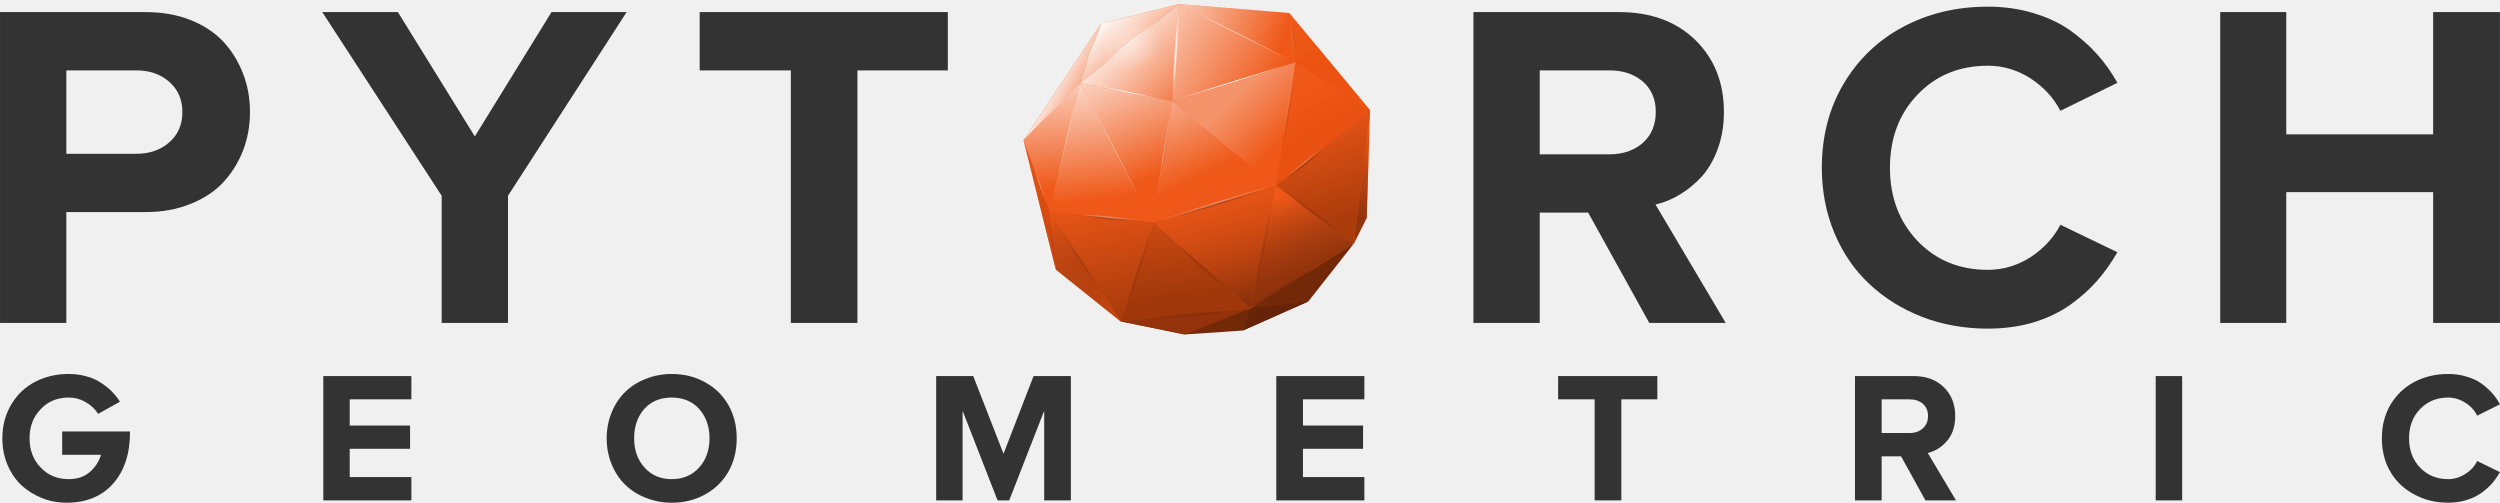
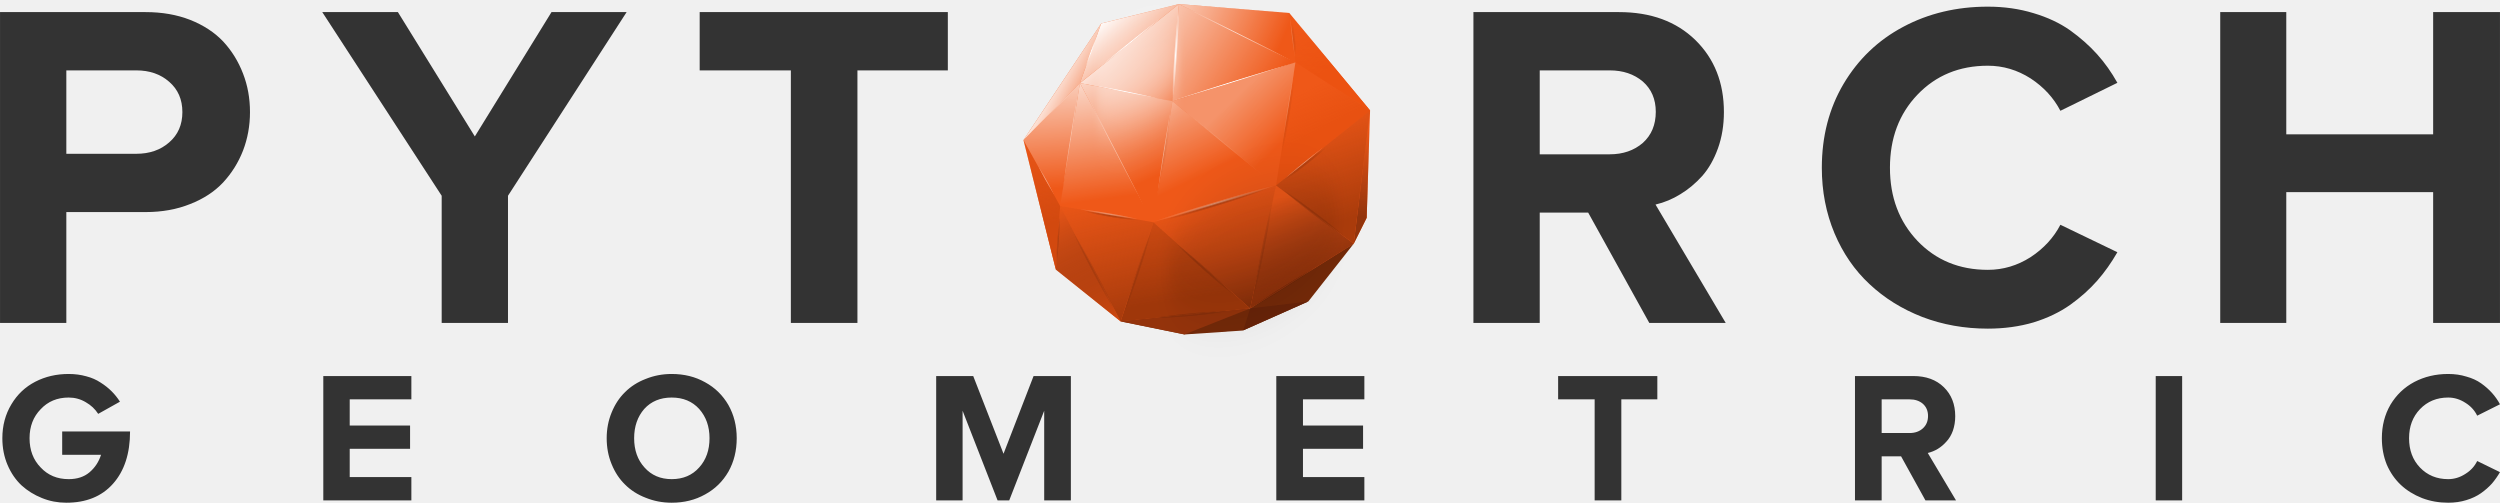
<svg xmlns="http://www.w3.org/2000/svg" xmlns:xlink="http://www.w3.org/1999/xlink" id="svg2" style="isolation:isolate" height="194.07" width="965.1" version="1.1" viewBox="0 0 965.1 194.073">
  <defs id="defs4">
    <linearGradient id="linearGradient4478">
      <stop id="stop4480" stop-color="#8d300a" offset="0" />
      <stop id="stop4482" stop-color="#4a1905" stop-opacity="0" offset="1" />
    </linearGradient>
    <linearGradient id="linearGradient4448">
      <stop id="stop4450" stop-color="#fff" stop-opacity=".39" offset="0" />
      <stop id="stop4452" stop-color="#fff" stop-opacity="0" offset="1" />
    </linearGradient>
    <linearGradient id="linearGradient4357">
      <stop id="stop4359" stop-color="#9f370a" offset="0" />
      <stop id="stop4361" stop-color="#9f370a" stop-opacity="0" offset="1" />
    </linearGradient>
    <linearGradient id="linearGradient5995">
      <stop id="stop5997" stop-color="#fff" stop-opacity=".272" offset="0" />
      <stop id="stop5999" stop-color="#fff" stop-opacity="0" offset="1" />
    </linearGradient>
    <linearGradient id="linearGradient5887">
      <stop id="stop5889" stop-color="#fff" offset="0" />
      <stop id="stop5891" stop-color="#fff" stop-opacity="0" offset="1" />
    </linearGradient>
    <radialGradient id="radialGradient5654" xlink:href="#linearGradient5887" gradientUnits="userSpaceOnUse" cy="19.467" cx="509.09" gradientTransform="matrix(.66549 -.20751 .0027082 .0086853 136.52 137.24)" r="34.682" />
    <radialGradient id="radialGradient5654-7" xlink:href="#linearGradient5887" gradientUnits="userSpaceOnUse" cy="-84.474" cx="531" gradientTransform="matrix(.33794 -.27143 .006274 .0078112 257.36 161.23)" r="34.682" />
    <radialGradient id="radialGradient5654-4" xlink:href="#linearGradient5887" gradientUnits="userSpaceOnUse" cy="63.604" cx="509.02" gradientTransform="matrix(.62215 .31097 -.0040676 .0081378 160.81 -146.13)" r="34.682" />
    <radialGradient id="radialGradient5654-4-1" xlink:href="#linearGradient5887" gradientUnits="userSpaceOnUse" cy="501.39" cx="478.42" gradientTransform="matrix(-.033083 .49981 -.018788 -.0012437 479.12 -217.92)" r="34.682" />
    <radialGradient id="radialGradient5654-4-1-9" xlink:href="#linearGradient5887" gradientUnits="userSpaceOnUse" cy="2145.7" cx="460.8" gradientTransform="matrix(.3503 .071492 -.0018192 .008914 277.17 -16.655)" r="34.682" />
    <radialGradient id="radialGradient5654-4-1-2" xlink:href="#linearGradient5887" gradientUnits="userSpaceOnUse" cy="527.34" cx="485.18" gradientTransform="matrix(-.065998 .18191 -.0085523 -.0031029 457.73 -66.575)" r="34.682" />
    <radialGradient id="radialGradient5654-4-1-2-9" xlink:href="#linearGradient5887" gradientUnits="userSpaceOnUse" cy="615.73" cx="477.44" gradientTransform="matrix(.027829 .22988 -.0090318 .0010934 491.16 -96.229)" r="34.682" />
    <radialGradient id="radialGradient5654-4-1-2-0" gradientUnits="userSpaceOnUse" cy="433.91" cx="495.68" gradientTransform="matrix(-.19125 .1887 -.0063897 -.0064763 505.97 -50.033)" r="34.682">
      <stop id="stop5943" stop-color="#fff" stop-opacity=".272" offset="0" />
      <stop id="stop5945" stop-color="#fff" stop-opacity="0" offset="1" />
    </radialGradient>
    <radialGradient id="radialGradient5654-4-1-2-7-7" xlink:href="#linearGradient4448" gradientUnits="userSpaceOnUse" cy="144.87" cx="506.31" gradientTransform="matrix(.36659 .70917 -.0080818 .0041778 244.5 -304.65)" r="34.682" />
    <linearGradient id="linearGradient4234" y2="12.465" xlink:href="#linearGradient5887" gradientUnits="userSpaceOnUse" x2="476.42" gradientTransform="translate(15.265 45.571)" y1="-5.491" x1="459.09" />
    <linearGradient id="linearGradient4416" y2="-28.707" xlink:href="#linearGradient5887" gradientUnits="userSpaceOnUse" x2="479.22" gradientTransform="translate(15.265 45.571)" y1="-53.176" x1="422.55" />
    <linearGradient id="linearGradient4424" y2="-15.977" xlink:href="#linearGradient5887" gradientUnits="userSpaceOnUse" x2="478.92" gradientTransform="translate(15.265 45.571)" y1="-56.582" x1="415.89" />
    <linearGradient id="linearGradient4426" y2="-.162" xlink:href="#linearGradient5887" gradientUnits="userSpaceOnUse" x2="447.09" gradientTransform="translate(15.265 45.571)" y1="-35.121" x1="410.32" />
    <linearGradient id="linearGradient4426-1" y2="-13.337" xlink:href="#linearGradient5887" gradientUnits="userSpaceOnUse" x2="422.64" gradientTransform="translate(26.78 49.153)" y1="-41.117" x1="397.96" />
    <linearGradient id="linearGradient4458" y2="32.278" xlink:href="#linearGradient5887" gradientUnits="userSpaceOnUse" x2="403.03" gradientTransform="translate(15.265 45.571)" y1="-26.469" x1="395.41" />
    <linearGradient id="linearGradient4466" y2="27.464" xlink:href="#linearGradient5887" gradientUnits="userSpaceOnUse" x2="389.64" gradientTransform="translate(15.265 45.571)" y1="-29.946" x1="385.49" />
    <linearGradient id="linearGradient4474" y2="-7.808" xlink:href="#linearGradient5887" gradientUnits="userSpaceOnUse" x2="413.8" gradientTransform="translate(15.265 45.571)" y1="-20.268" x1="391.98" />
    <linearGradient id="linearGradient4458-1" y2="19.895" xlink:href="#linearGradient5887" gradientUnits="userSpaceOnUse" x2="410.9" gradientTransform="translate(29.943 50.591)" y1="-35.03" x1="386.13" />
    <linearGradient id="linearGradient4458-1-4" y2="16.352" xlink:href="#linearGradient5887" gradientUnits="userSpaceOnUse" x2="422.01" gradientTransform="translate(43.833 50.431)" y1="-10.507" x1="408.97" />
    <radialGradient id="radialGradient5654-4-18" xlink:href="#linearGradient5995" gradientUnits="userSpaceOnUse" cy="86.298" cx="503.29" gradientTransform="matrix(.45435 .37404 -.0057823 .0070238 242.99 -134.64)" r="34.682" />
    <linearGradient id="linearGradient4243" y2="41.559" gradientUnits="userSpaceOnUse" x2="505.12" y1="84.895" x1="519.26">
      <stop id="stop4239" stop-color="#aa3b0b" offset="0" />
      <stop id="stop4241" stop-color="#aa3b0b" stop-opacity="0" offset="1" />
    </linearGradient>
    <linearGradient id="linearGradient4251" y2="76.648" gradientUnits="userSpaceOnUse" x2="492.85" y1="109.49" x1="505.61">
      <stop id="stop4247" stop-color="#8d300a" offset="0" />
      <stop id="stop4249" stop-color="#4a1905" stop-opacity="0" offset="1" />
    </linearGradient>
    <linearGradient id="linearGradient4275" y2="77.571" gradientUnits="userSpaceOnUse" x2="409.53" y1="125.59" x1="432.75">
      <stop id="stop4350" stop-color="#d2490f" offset="0" />
      <stop id="stop4352" stop-color="#351204" stop-opacity="0" offset="1" />
    </linearGradient>
    <linearGradient id="linearGradient4283" y2="46.823" gradientUnits="userSpaceOnUse" x2="396.85" y1="86.573" x1="403.1">
      <stop id="stop4271" stop-color="#d2490f" offset="0" />
      <stop id="stop4273" stop-color="#d2490f" stop-opacity="0" offset="1" />
    </linearGradient>
    <linearGradient id="linearGradient4291" y2="36.323" gradientUnits="userSpaceOnUse" x2="500.35" y1="51.073" x1="508.1">
      <stop id="stop4287" stop-color="#e85111" offset="0" />
      <stop id="stop4289" stop-color="#e85111" stop-opacity="0" offset="1" />
    </linearGradient>
    <linearGradient id="linearGradient4299" y2="11.323" gradientUnits="userSpaceOnUse" x2="497.85" y1="27.323" x1="512.1">
      <stop id="stop4295" stop-color="#ec5211" offset="0" />
      <stop id="stop4297" stop-color="#ec5211" stop-opacity="0" offset="1" />
    </linearGradient>
    <linearGradient id="linearGradient4307" y2="49.073" gradientUnits="userSpaceOnUse" x2="529.35" y1="83.573" x1="526.1">
      <stop id="stop4303" stop-color="#93340c" offset="0" />
      <stop id="stop4305" stop-color="#93340c" stop-opacity="0" offset="1" />
    </linearGradient>
    <linearGradient id="linearGradient4379" y2="61.361" xlink:href="#linearGradient4357" gradientUnits="userSpaceOnUse" x2="447.52" y1="115.66" x1="455.91" />
    <linearGradient id="linearGradient4387" y2="67.402" gradientUnits="userSpaceOnUse" x2="469.1" y1="117.48" x1="482.83">
      <stop id="stop4383" stop-color="#872f0a" offset="0" />
      <stop id="stop4385" stop-color="#cc470f" stop-opacity="0" offset="1" />
    </linearGradient>
    <linearGradient id="linearGradient4403" y2="73.654" xlink:href="#linearGradient4357" gradientUnits="userSpaceOnUse" x2="417.17" y1="130.05" x1="430.38" />
    <radialGradient id="radialGradient5654-4-18-0" xlink:href="#linearGradient5995" gradientUnits="userSpaceOnUse" cy="-65.778" cx="477.56" gradientTransform="matrix(-.066828 .41354 -.0089813 -.0014514 528.77 -157.01)" r="34.682" />
    <radialGradient id="radialGradient5654-4-1-8" xlink:href="#linearGradient4478" gradientUnits="userSpaceOnUse" cy="495.36" cx="470.99" gradientTransform="matrix(-.10156 .51422 -.018473 -.0036485 544.39 -143.49)" r="34.682" />
    <radialGradient id="radialGradient5654-4-1-8-7" xlink:href="#linearGradient4478" gradientUnits="userSpaceOnUse" cy="529.15" cx="467.19" gradientTransform="matrix(-.14649 .44596 -.017889 -.0058762 517.29 -100.78)" r="34.682" />
    <radialGradient id="radialGradient5654-4-1-8-7-1" xlink:href="#linearGradient4478" gradientUnits="userSpaceOnUse" cy="285.04" cx="435.61" gradientTransform="matrix(.32373 .28716 -.012495 .014086 327.82 -25.081)" r="34.682" />
    <radialGradient id="radialGradient5654-4-1-8-79" xlink:href="#linearGradient4478" gradientUnits="userSpaceOnUse" cy="670.34" cx="468.76" gradientTransform="matrix(.35208 .26702 -.011378 .015003 349.84 -52.86)" r="34.682" />
    <radialGradient id="radialGradient5654-4-1-8-79-4-4" xlink:href="#linearGradient4478" gradientUnits="userSpaceOnUse" cy="1173.8" cx="420.1" gradientTransform="matrix(-.41381 .038151 -.0017286 -.01875 635.52 127.44)" r="34.682" />
-     <radialGradient id="radialGradient5654-4-1-8-79-5" xlink:href="#linearGradient4478" gradientUnits="userSpaceOnUse" cy="585.82" cx="472.37" gradientTransform="matrix(.51787 -.15467 .0053886 .018042 221.66 141.29)" r="34.682" />
+     <radialGradient id="radialGradient5654-4-1-8-79-5" xlink:href="#linearGradient4478" gradientUnits="userSpaceOnUse" cy="589.24" cx="472.83" gradientTransform="matrix(.55916 -.17175 .0070337 .022899 201.19 146.51)" r="34.682" />
    <radialGradient id="radialGradient5654-4-1-8-79-5-5" xlink:href="#linearGradient4478" gradientUnits="userSpaceOnUse" cy="709.92" cx="447.35" gradientTransform="matrix(.22593 -.1763 .011584 .014845 394.63 131.53)" r="34.682" />
-     <radialGradient id="radialGradient5654-4-1-8-79-5-1" xlink:href="#linearGradient4478" gradientUnits="userSpaceOnUse" cy="717.48" cx="468.4" gradientTransform="matrix(.28118 0.0246 -.0016411 .018758 297.96 59.311)" r="34.682" />
-     <radialGradient id="radialGradient5654-1" xlink:href="#linearGradient4448" gradientUnits="userSpaceOnUse" cy="-56.948" cx="513.24" gradientTransform="matrix(.66717 -.20706 .0043803 .014114 126.78 185.63)" r="34.682" />
+     <radialGradient id="radialGradient5654-4-1-8-79-5-1" xlink:href="#linearGradient4478" gradientUnits="userSpaceOnUse" cy="659.93" cx="469.08" gradientTransform="matrix(.2831 0.0469 -.0030775 .018576 298.01 48.995)" r="34.682" />
+     <radialGradient id="radialGradient5654-1" xlink:href="#linearGradient4448" gradientUnits="userSpaceOnUse" cy="-56.948" cx="513.24" gradientTransform="matrix(.66946 -.19955 .0052814 .017718 125.66 181.98)" r="34.682" />
    <radialGradient id="radialGradient5654-1-1" xlink:href="#linearGradient4448" gradientUnits="userSpaceOnUse" cy="28.216" cx="514" gradientTransform="matrix(.22584 -.18341 .0057355 .0070621 387.1 157)" r="34.682" />
-     <radialGradient id="radialGradient5654-1-6" xlink:href="#linearGradient4448" gradientUnits="userSpaceOnUse" cy="48.647" cx="516.51" gradientTransform="matrix(.3288 .032778 -.0014009 .014053 258.49 66.3)" r="34.682" />
+     <radialGradient id="radialGradient5654-1-6" xlink:href="#linearGradient4448" gradientUnits="userSpaceOnUse" cy="56.566" cx="516.09" gradientTransform="matrix(.32381 .05515 -.0023711 .013922 261.3 53.44)" r="34.682" />
    <radialGradient id="radialGradient5654-4-1-8-79-4-1" xlink:href="#linearGradient4478" gradientUnits="userSpaceOnUse" cy="1296.2" cx="437.61" gradientTransform="matrix(-.046912 .28766 -.018584 -.0030307 494.35 -63.472)" r="34.682" />
    <radialGradient id="radialGradient5654-4-1-8-7-1-4" xlink:href="#linearGradient4478" gradientUnits="userSpaceOnUse" cy="-504.41" cx="485.85" gradientTransform="matrix(.36188 -.22688 .0081166 .012946 323.28 228.09)" r="34.682" />
-     <radialGradient id="radialGradient5654-1-6-9-1-5" xlink:href="#linearGradient4448" gradientUnits="userSpaceOnUse" cy="3.454" cx="511.4" gradientTransform="matrix(-.065867 -.17879 .0085369 -.003145 435.24 163.29)" r="34.682" />
-     <radialGradient id="radialGradient5654-4-1-2-7-7-3" xlink:href="#linearGradient4448" gradientUnits="userSpaceOnUse" cy="252.31" cx="499.94" gradientTransform="matrix(-.12258 .52274 -.0088575 -.002077 475.71 -209.06)" r="34.682" />
-     <radialGradient id="radialGradient5654-4-1-7" xlink:href="#linearGradient4448" gradientUnits="userSpaceOnUse" cy="501.39" cx="478.42" gradientTransform="matrix(-.26067 .20301 -.17246 -.22145 647.94 31.254)" r="34.682" />
+     <radialGradient id="radialGradient5654-1-6-9-1-5" xlink:href="#linearGradient4448" gradientUnits="userSpaceOnUse" cy="321.85" cx="517.51" gradientTransform="matrix(-.094537 -.1686 .0079354 -.0044496 450.24 158.34)" r="34.682" />
+     <radialGradient id="radialGradient5654-4-1-2-7-7-3" xlink:href="#linearGradient4448" gradientUnits="userSpaceOnUse" cy="189.81" cx="500.23" gradientTransform="matrix(-.084987 .53484 -.0089851 -.0014277 457.56 -214.01)" r="34.682" />
    <radialGradient id="radialGradient5654-4-1-8-6" xlink:href="#linearGradient4478" gradientUnits="userSpaceOnUse" cy="495.36" cx="470.99" gradientTransform="matrix(-.068431 .40464 -.018566 -.0031399 538.57 -143.77)" r="34.682" />
    <radialGradient id="radialGradient5654-4-1-8-6-2" xlink:href="#linearGradient4478" gradientUnits="userSpaceOnUse" cy="509.09" cx="468.11" gradientTransform="matrix(.020772 .17938 -.018705 .002166 499.22 -70.153)" r="34.682" />
    <radialGradient id="radialGradient5654-3" xlink:href="#linearGradient4448" gradientUnits="userSpaceOnUse" cy="36.458" cx="510.76" gradientTransform="matrix(-.075343 .47918 -.0089874 -.0014131 488.17 -186.37)" r="34.682" />
-     <radialGradient id="radialGradient5654-4-1-8-7-0" xlink:href="#linearGradient4478" gradientUnits="userSpaceOnUse" cy="495.36" cx="470.99" gradientTransform="matrix(.23834 .36314 -.015742 .010332 313.49 -74.491)" r="34.682" />
-     <radialGradient id="radialGradient5654-4-1-8-7-0-6" xlink:href="#linearGradient4478" gradientUnits="userSpaceOnUse" cy="554.69" cx="473.85" gradientTransform="matrix(.030664 .24563 -.012267 .0015314 398.74 -22.873)" r="34.682" />
+     <radialGradient id="radialGradient5654-4-1-8-7-0" xlink:href="#linearGradient4478" gradientUnits="userSpaceOnUse" cy="363.06" cx="482.14" gradientTransform="matrix(.23263 .43841 -.016633 .0088257 316.22 -109.77)" r="34.682" />
+     <radialGradient id="radialGradient5654-4-1-8-7-0-6" xlink:href="#linearGradient4478" gradientUnits="userSpaceOnUse" cy="390.39" cx="469.01" gradientTransform="matrix(-.020796 .27776 -.012328 -.00092306 423.01 -36.775)" r="34.682" />
+     <filter id="filter5926" style="color-interpolation-filters:sRGB" height="1.632" width="1.373" y="-.316" x="-.186">
+       <feGaussianBlur id="feGaussianBlur5928" stdDeviation="3.072" />
+     </filter>
+     <filter id="filter5974" style="color-interpolation-filters:sRGB" height="2.166" width="1.877" y="-.583" x="-.438">
+       <feGaussianBlur id="feGaussianBlur5976" stdDeviation="6.43" />
+     </filter>
  </defs>
  <g fill-rule="evenodd" fill="#333">
    <path id="path12" d="m0.9 169.17q0-7.3 3.5-13.1 3.4-5.7 9.2-8.7t12.9-3q3.6 0 6.8 0.9 3.1 0.8 5.5 2.4 2.4 1.5 4.3 3.4 1.8 1.8 3.2 4l-8.4 4.7q-1.8-2.8-4.8-4.5-3-1.8-6.6-1.8-6.6 0-10.8 4.5-4.3 4.4-4.3 11.2 0 6.9 4.3 11.3 4.2 4.5 10.8 4.5 4.9 0 8-2.6 3.2-2.7 4.5-6.8h-15v-9h26.2q0 12.8-6.6 20.2-6.5 7.3-18 7.3-5 0-9.4-1.8-4.5-1.8-7.9-4.9-3.4-3.2-5.4-7.9t-2-10.3zm157.9 24h-34v-48h34v9h-23.8v10.1h23.3v9h-23.3v10.9h23.8v9zm77.3-14q-1.9-4.6-1.9-10 0-5.3 1.9-9.9 1.9-4.7 5.2-7.9 3.3-3.3 8-5.1 4.7-1.9 10-1.9 7.2 0 12.9 3.2 5.7 3.1 9 8.8 3.2 5.7 3.2 12.8 0 7.2-3.2 12.9-3.3 5.7-9 8.8-5.7 3.2-12.9 3.2-5.3 0-10-1.9-4.7-1.8-8-5.1-3.3-3.2-5.2-7.9zm8.7-10q0 6.9 4 11.3 4 4.5 10.5 4.5 6.6 0 10.6-4.5 4-4.4 4-11.3 0-6.8-4-11.3-4-4.4-10.6-4.4t-10.6 4.4q-3.9 4.5-3.9 11.3zm126.8 24h-10.2v-48h14.3l11.7 30 11.6-30h14.4v48h-10.3v-34.6l-13.5 34.6h-4.5l-13.5-34.6v34.6zm155.1 0h-34v-48h34v9h-23.7v10.1h23.2v9h-23.2v10.9h23.7v9zm88.9-39h-14.1v-9h38.3v9h-13.9v39h-10.3v-39zm110.8 39h-10.3v-48h22.5q7.4 0 11.8 4.3t4.4 11.2q0 3-0.9 5.6-0.9 2.5-2.5 4.2-1.5 1.7-3.3 2.8t-3.9 1.6l10.9 18.3h-11.8l-9.4-17h-7.5v17zm0-39v13h10.8q3.1 0 5.1-1.8t2-4.8q0-2.9-2-4.7-2-1.7-5.1-1.7h-10.8zm116 39h-10.2v-48h10.2v48zm77.1-24q0-7.2 3.3-12.9 3.4-5.7 9.2-8.8 5.9-3.1 13.1-3.1 3.8 0 7 1 3.3 0.9 5.7 2.6t4.2 3.7 3.1 4.4l-8.8 4.4q-1.5-3.1-4.6-5-3.1-2-6.6-2-6.6 0-10.9 4.5-4.2 4.4-4.2 11.2 0 6.9 4.2 11.3 4.3 4.5 10.9 4.5 3.5 0 6.6-2 3.1-1.9 4.6-5l8.8 4.3q-1.4 2.4-3.1 4.4-1.8 2-4.2 3.7t-5.7 2.7q-3.2 1-7 1-5.4 0-10.1-1.8-4.8-1.9-8.2-5.1t-5.4-7.8q-1.9-4.7-1.9-10.2z" />
    <path id="path14" d="m594.4 124.67h-25.6v-120h56.2q18.4 0 29.5 10.8 11 10.8 11 27.8 0 7.6-2.3 14t-6.1 10.7q-3.9 4.3-8.4 7-4.5 2.8-9.6 4l27.1 45.7h-29.5l-23.6-42.6h-18.7v42.6zm0-97.5v32.4h27q7.7 0 12.8-4.4 5-4.5 5-12 0-7.3-5-11.7-5.1-4.3-12.8-4.3h-27zm108.9 37.6q0-18.2 8.4-32.4 8.5-14.3 23-22 14.6-7.8 32.7-7.8 9.4 0 17.6 2.5 8.1 2.4 14.1 6.6 6 4.3 10.5 9.3 4.4 4.9 7.8 11l-22 10.8q-3.9-7.5-11.5-12.5-7.7-4.9-16.5-4.9-16.5 0-27.2 11.2-10.6 11.1-10.6 28.2 0 17 10.6 28.2 10.7 11.2 27.2 11.2 8.8 0 16.5-4.9 7.6-5 11.5-12.5l22 10.6q-3.5 6.1-7.8 11-4.4 5-10.4 9.3-6.1 4.3-14.2 6.8-8.2 2.4-17.6 2.4-13.5 0-25.3-4.5-11.8-4.6-20.4-12.7-8.6-8-13.5-19.6-4.9-11.7-4.9-25.3zm179.3 59.9h-25.5v-120h25.5v47.2h56.7v-47.2h25.8v120h-25.8v-50.5h-56.7v50.5z" />
    <path id="path16" d="m25.6 124.67h-25.6v-120h56.2q9.5 0 17.2 3 7.8 3.1 12.8 8.4 4.9 5.3 7.6 12.3 2.7 6.9 2.7 14.9 0 7.9-2.7 14.9-2.7 6.9-7.7 12.3-5 5.3-12.7 8.3-7.7 3.1-17.2 3.1h-30.6v42.8zm0-97.5v32.2h27q7.7 0 12.7-4.4 5.1-4.4 5.1-11.7t-5.1-11.7q-5-4.4-12.7-4.4h-27zm144.9 48.4-46.1-70.9h29.2l29.7 48 29.6-48h29l-45.8 70.9v49.1h-25.6v-49.1zm134.8-48.4h-35.2v-22.5h95.8v22.5h-34.9v97.5h-25.7v-97.5z" />
  </g>
  <path id="path20" d="m497.72 5.01-42.625-3.438-30 7.5-30 45 12.5 50 25 20 20 2.5 40-10 30-22.5 5-10 1.312-41.438z" fill="#ef5818" />
  <g>
    <path id="path22" opacity=".353" d="m452.6 39.072 47.5-14.999l-7.5 47.5z" fill="url(#linearGradient4234)" />
    <path id="path24" d="m522.6 94.073-17.53 22.293-25.271 11.234-22.54 1.518-24.658-5.044 50-5z" fill="#732908" />
    <path id="path26" d="m500.1 24.073-45-22.5-2.5 37.5 47.5-15z" fill="url(#linearGradient4424)" />
    <path id="path28" d="m455.1 1.573 42.562 3.375 2.438 19.125z" fill="url(#linearGradient4416)" />
    <path id="path30" d="m497.71 5.023 31.19 37.603-28.8-18.553z" fill="url(#linearGradient4299)" />
    <path id="path32" d="m500.1 24.073-7.5 47.5 36.314-28.934z" fill="url(#linearGradient4291)" />
    <path id="path34" d="m528.91 42.51-1.312 41.562-5 10z" fill="url(#linearGradient4307)" />
    <path id="path36" d="m445.28 85.802 47.32-14.229-9.98 47.567z" fill="url(#linearGradient4387)" />
    <path id="path38" d="m482.6 119.07 40-25-30-22.5-10 47.5z" fill="url(#linearGradient4251)" />
-     <path id="path42" d="m445.2 85.74-40.1-4.167 11.8-49.543z" fill="url(#linearGradient4458)" />
+     <path id="path42" d="m445.2 85.74-35.949-6.239 7.645-47.471z" fill="url(#linearGradient4458)" />
    <path id="path44" d="m416.92 32.076 38.18-30.504-2.5 37.501z" fill="url(#linearGradient4426)" />
  </g>
  <path id="path46" d="m455.1 1.573-30 7.5-10 22.5 40-30z" fill-opacity="0" />
  <g>
-     <path id="path48" d="m432.6 124.07-25-20-2.5-22.5 27.5 42.5z" fill="url(#linearGradient4275)" />
+     <path id="path48" d="m432.6 124.07-25-20 1.632-24.594z" fill="url(#linearGradient4275)" />
    <path id="path50" d="m482.6 119.07-37.32-33.246-12.68 38.246z" fill="url(#linearGradient4379)" />
-     <path id="path52" d="m432.6 124.07-27.5-42.5 40.177 4.23z" fill="url(#linearGradient4403)" />
+     <path id="path52" d="m432.6 124.07-23.346-44.555 36.023 6.285z" fill="url(#linearGradient4403)" />
    <path id="path54" d="m425.1 9.072-30 45 21.812-22.014z" fill="url(#linearGradient4474)" />
-     <path id="path56" d="m407.6 104.07-12.5-50 10 27.5 2.5 22.5z" fill="url(#linearGradient4283)" />
-     <path id="path58" d="m405.1 81.573-10-27.5 21.812-22.031z" fill="url(#linearGradient4466)" />
+     <path id="path56" d="m407.6 104.07-12.5-49.997 14.16 25.472z" fill="url(#linearGradient4283)" />
+     <path id="path58" d="m409.24 79.49-14.14-25.417 21.81-22.032z" fill="url(#linearGradient4466)" />
    <rect id="rect4190" ry="6.734" height="18.52" width="49.161" y="22.358" x="450.91" fill="url(#radialGradient5654)" />
    <rect id="rect4190-9" opacity="0.608" style="isolation:isolate" ry="6.734" height="25.815" width="47.029" y=".688" x="453.79" fill="url(#radialGradient5654-4)" />
    <rect id="rect4190-9-2" style="isolation:isolate" ry="6.734" height="38.105" width="8.137" y="1.007" x="448.83" fill="url(#radialGradient5654-4-1)" />
    <rect id="rect4190-9-2-1" style="isolation:isolate" ry="5.5" height="11" width="29.519" y="31.674" x="420.5" fill="url(#radialGradient5654-4-1-9)" />
    <rect id="rect4190-9-2-9" style="isolation:isolate" ry="6.734" height="26.489" width="9.428" y="3.005" x="416.05" fill="url(#radialGradient5654-4-1-2)" />
    <rect id="rect4190-9-2-9-0" opacity=".172" style="isolation:isolate" ry="6.734" height="21.662" width="7.632" y="2.82" x="494.73" fill="url(#radialGradient5654-4-1-2-9)" />
    <rect id="rect4190-9-2-9-01" style="isolation:isolate" ry="6.734" height="22.224" width="18.071" y="28.743" x="399.13" fill="url(#radialGradient5654-4-1-2-0)" />
    <rect id="rect4190-9-2-9-6-5" style="isolation:isolate" ry="6.734" height="51.665" width="32.373" y="31.325" x="411.7" fill="url(#radialGradient5654-4-1-2-7-7)" />
    <path id="path44-2" style="isolation:isolate" d="m425.1 9.059 30.01-7.496-38.2 30.51z" fill="url(#linearGradient4426-1)" />
    <path id="path42-2" style="isolation:isolate" d="m452.6 39.067-7.31 46.676-28.37-53.68z" fill="url(#linearGradient4458-1)" />
    <path id="path42-2-6" opacity="0.461" style="isolation:isolate" d="m492.6 71.598-47.38 14.156 7.38-46.683z" fill="url(#linearGradient4458-1-4)" />
    <rect id="rect4190-9-5" opacity="0.608" style="isolation:isolate" ry="6.734" height="27.755" width="34.272" y="42.344" x="455.43" fill="url(#radialGradient5654-4-18)" />
    <path id="path32-1" style="isolation:isolate" d="m492.59 71.583 30.013 22.495 6.296-51.433z" fill="url(#linearGradient4243)" />
    <path id="path40-1" style="isolation:isolate" d="m482.61 119.07-25.367 10.026-24.648-5.027z" fill="#94330b" />
    <rect id="rect4190-9-5-3" opacity="0.608" style="isolation:isolate" ry="6.734" height="41.456" width="10.921" y="25.559" x="491.15" fill="url(#radialGradient5654-4-18-0)" />
    <rect id="rect4190-9-2-2" opacity="0.385" style="isolation:isolate" rx="0" ry="6.734" height="42.98" width="12.012" y="76.207" x="480.49" fill="url(#radialGradient5654-4-1-8)" />
    <rect id="rect4190-9-2-2-7" opacity="0.385" style="isolation:isolate" rx="0" ry="6.734" height="40.73" width="15.387" y="87.546" x="432.35" fill="url(#radialGradient5654-4-1-8-7)" />
    <rect id="rect4190-9-2-2-7-7" opacity="0.542" style="isolation:isolate" rx="0" ry="6.734" height="30.231" width="37.573" y="93.15" x="448.62" fill="url(#radialGradient5654-4-1-8-7-1)" />
    <rect id="rect4190-9-2-2-9" opacity=".495" style="isolation:isolate" rx="0" ry="6.734" height="29.192" width="35.347" y="68.814" x="488.61" fill="url(#radialGradient5654-4-1-8-79)" />
    <rect id="rect4190-9-2-2-9-2-5" opacity=".613" style="isolation:isolate" rx="0" ry="6.734" height="13.567" width="31.722" y="113.91" x="444.14" fill="url(#radialGradient5654-4-1-8-79-4-4)" />
    <rect id="rect4190-9-2-2-9-3" opacity="0.529" style="isolation:isolate" rx="0" ry="6.734" height="19.535" width="42.506" y="70.46" x="448.32" fill="url(#radialGradient5654-4-1-8-79-5)" />
    <rect id="rect4190-9-2-2-9-3-4" opacity="0.38" style="isolation:isolate" rx="0" ry="6.734" height="23.535" width="42.506" y="47.118" x="490.43" fill="url(#radialGradient5654-4-1-8-79-5-5)" />
    <rect id="rect4190-9-2-2-9-3-6" opacity="0.495" style="isolation:isolate" rx="0" ry="5.337" height="10.851" width="25.403" y="78.095" x="415.16" fill="url(#radialGradient5654-4-1-8-79-5-1)" />
    <rect id="rect4190-7" style="isolation:isolate" rx="0" ry="6.734" height="16.31" width="50.929" y="71.24" x="442.21" fill="url(#radialGradient5654-1)" />
    <rect id="rect4190-7-8" style="isolation:isolate" ry="6.734" height="18.52" width="49.161" y="54.125" x="477.11" fill="url(#radialGradient5654-1-1)" />
-     <rect id="rect4190-7-4" style="isolation:isolate" ry="5.592" height="11.89" width="25.65" y="76.891" x="415.24" fill="url(#radialGradient5654-1-6)" />
+     <rect id="rect4190-7-4" style="isolation:isolate" ry="5.592" height="11.89" width="25.65" y="75.578" x="415.43" fill="url(#radialGradient5654-1-6)" />
    <rect id="rect4190-9-2-2-9-2-6" opacity="0.114" style="isolation:isolate" rx="0" ry="6.734" height="31.647" width="9.95" y="45.363" x="445.53" fill="url(#radialGradient5654-4-1-8-79-4-1)" />
    <path id="path40-1-2" style="isolation:isolate" d="m505.04 116.37-25.135 11.177 2.698-8.495z" fill="#672308" />
    <rect id="rect4190-9-2-2-7-7-6" style="isolation:isolate" rx="0" ry="6.734" height="22.981" width="37.948" y="98.457" x="479.34" fill="url(#radialGradient5654-4-1-8-7-1-4)" />
-     <rect id="rect4190-7-4-7-7-1" style="isolation:isolate" ry="6.734" height="19.52" width="11.911" y="62.425" x="395.33" fill="url(#radialGradient5654-1-6-9-1-5)" />
-     <rect id="rect4190-9-2-9-6-5-9" style="isolation:isolate" ry="6.734" height="34" width="11" y="39.385" x="404.94" fill="url(#radialGradient5654-4-1-2-7-7-3)" />
-     <rect id="rect4190-9-2-23" style="isolation:isolate" rx="0" ry="6.734" height="30.327" width="27.76" y="3.259" x="422.53" fill="url(#radialGradient5654-4-1-7)" />
+     <rect id="rect4190-7-4-7-7-1" style="isolation:isolate" ry="6.734" height="16.426" width="11.204" y="62.16" x="397.89" fill="url(#radialGradient5654-1-6-9-1-5)" />
+     <rect id="rect4190-9-2-9-6-5-9" style="isolation:isolate" rx="0" ry="6.734" height="41.314" width="9.763" y="33.286" x="407.63" fill="url(#radialGradient5654-4-1-2-7-7-3)" />
+     <rect id="rect4190-9-2-23" opacity="0.38" style="isolation:isolate" transform="matrix(.69966 .54435 -0.872 .91392 169.42 -238.56)" rx="13.88" ry="15.164" height="30.327" filter="url(#filter5974)" width="27.76" y="21.634" x="417.9" fill="#fff" />
    <rect id="rect4190-9-2-2-2" opacity=".178" style="isolation:isolate" rx="0" ry="6.734" height="42.98" width="12.012" y="24.567" x="490.23" fill="url(#radialGradient5654-4-1-8-6)" />
    <rect id="rect4190-9-2-2-2-9" opacity="0.168" style="isolation:isolate" rx="0" ry="6.734" height="19.23" width="10.012" y="5.21" x="494.07" fill="url(#radialGradient5654-4-1-8-6-2)" />
    <rect id="rect4190-95" style="isolation:isolate" ry="6.734" height="31.955" width="10.889" y="43.513" x="443.54" fill="url(#radialGradient5654-3)" />
-     <rect id="rect4190-9-2-2-7-9" opacity="0.385" style="isolation:isolate" rx="0" ry="6.734" height="30.212" width="16.625" y="86.91" x="410.47" fill="url(#radialGradient5654-4-1-8-7-0)" />
-     <rect id="rect4190-9-2-2-7-9-3" opacity="0.385" style="isolation:isolate" rx="0" ry="6.734" height="21.727" width="5.576" y="83.065" x="403.22" fill="url(#radialGradient5654-4-1-8-7-0-6)" />
+     <rect id="rect4190-9-2-2-7-9" opacity="0.385" style="isolation:isolate" rx="0" ry="6.734" height="34.63" width="19.809" y="86.722" x="411.53" fill="url(#radialGradient5654-4-1-8-7-0)" />
+     <rect id="rect4190-9-2-2-7-9-3" opacity="0.385" style="isolation:isolate" rx="0" ry="6.734" height="27.565" width="6.574" y="78.778" x="404.08" fill="url(#radialGradient5654-4-1-8-7-0-6)" />
    <rect id="rect4190-6" style="isolation:isolate" rx="0" ry="7.155" height="21.74" width="34.02" y="5.733" x="418.31" fill="url(#radialGradient5654-7)" />
+     <rect id="rect4190-9-2-23-7" opacity=".088" style="isolation:isolate" transform="matrix(1.1492 1.24 -1.9228 1.4513 58.032 -494.23)" rx="13.88" ry="15.164" height="30.327" filter="url(#filter5926)" width="27.76" y="21.634" x="417.9" />
  </g>
</svg>
